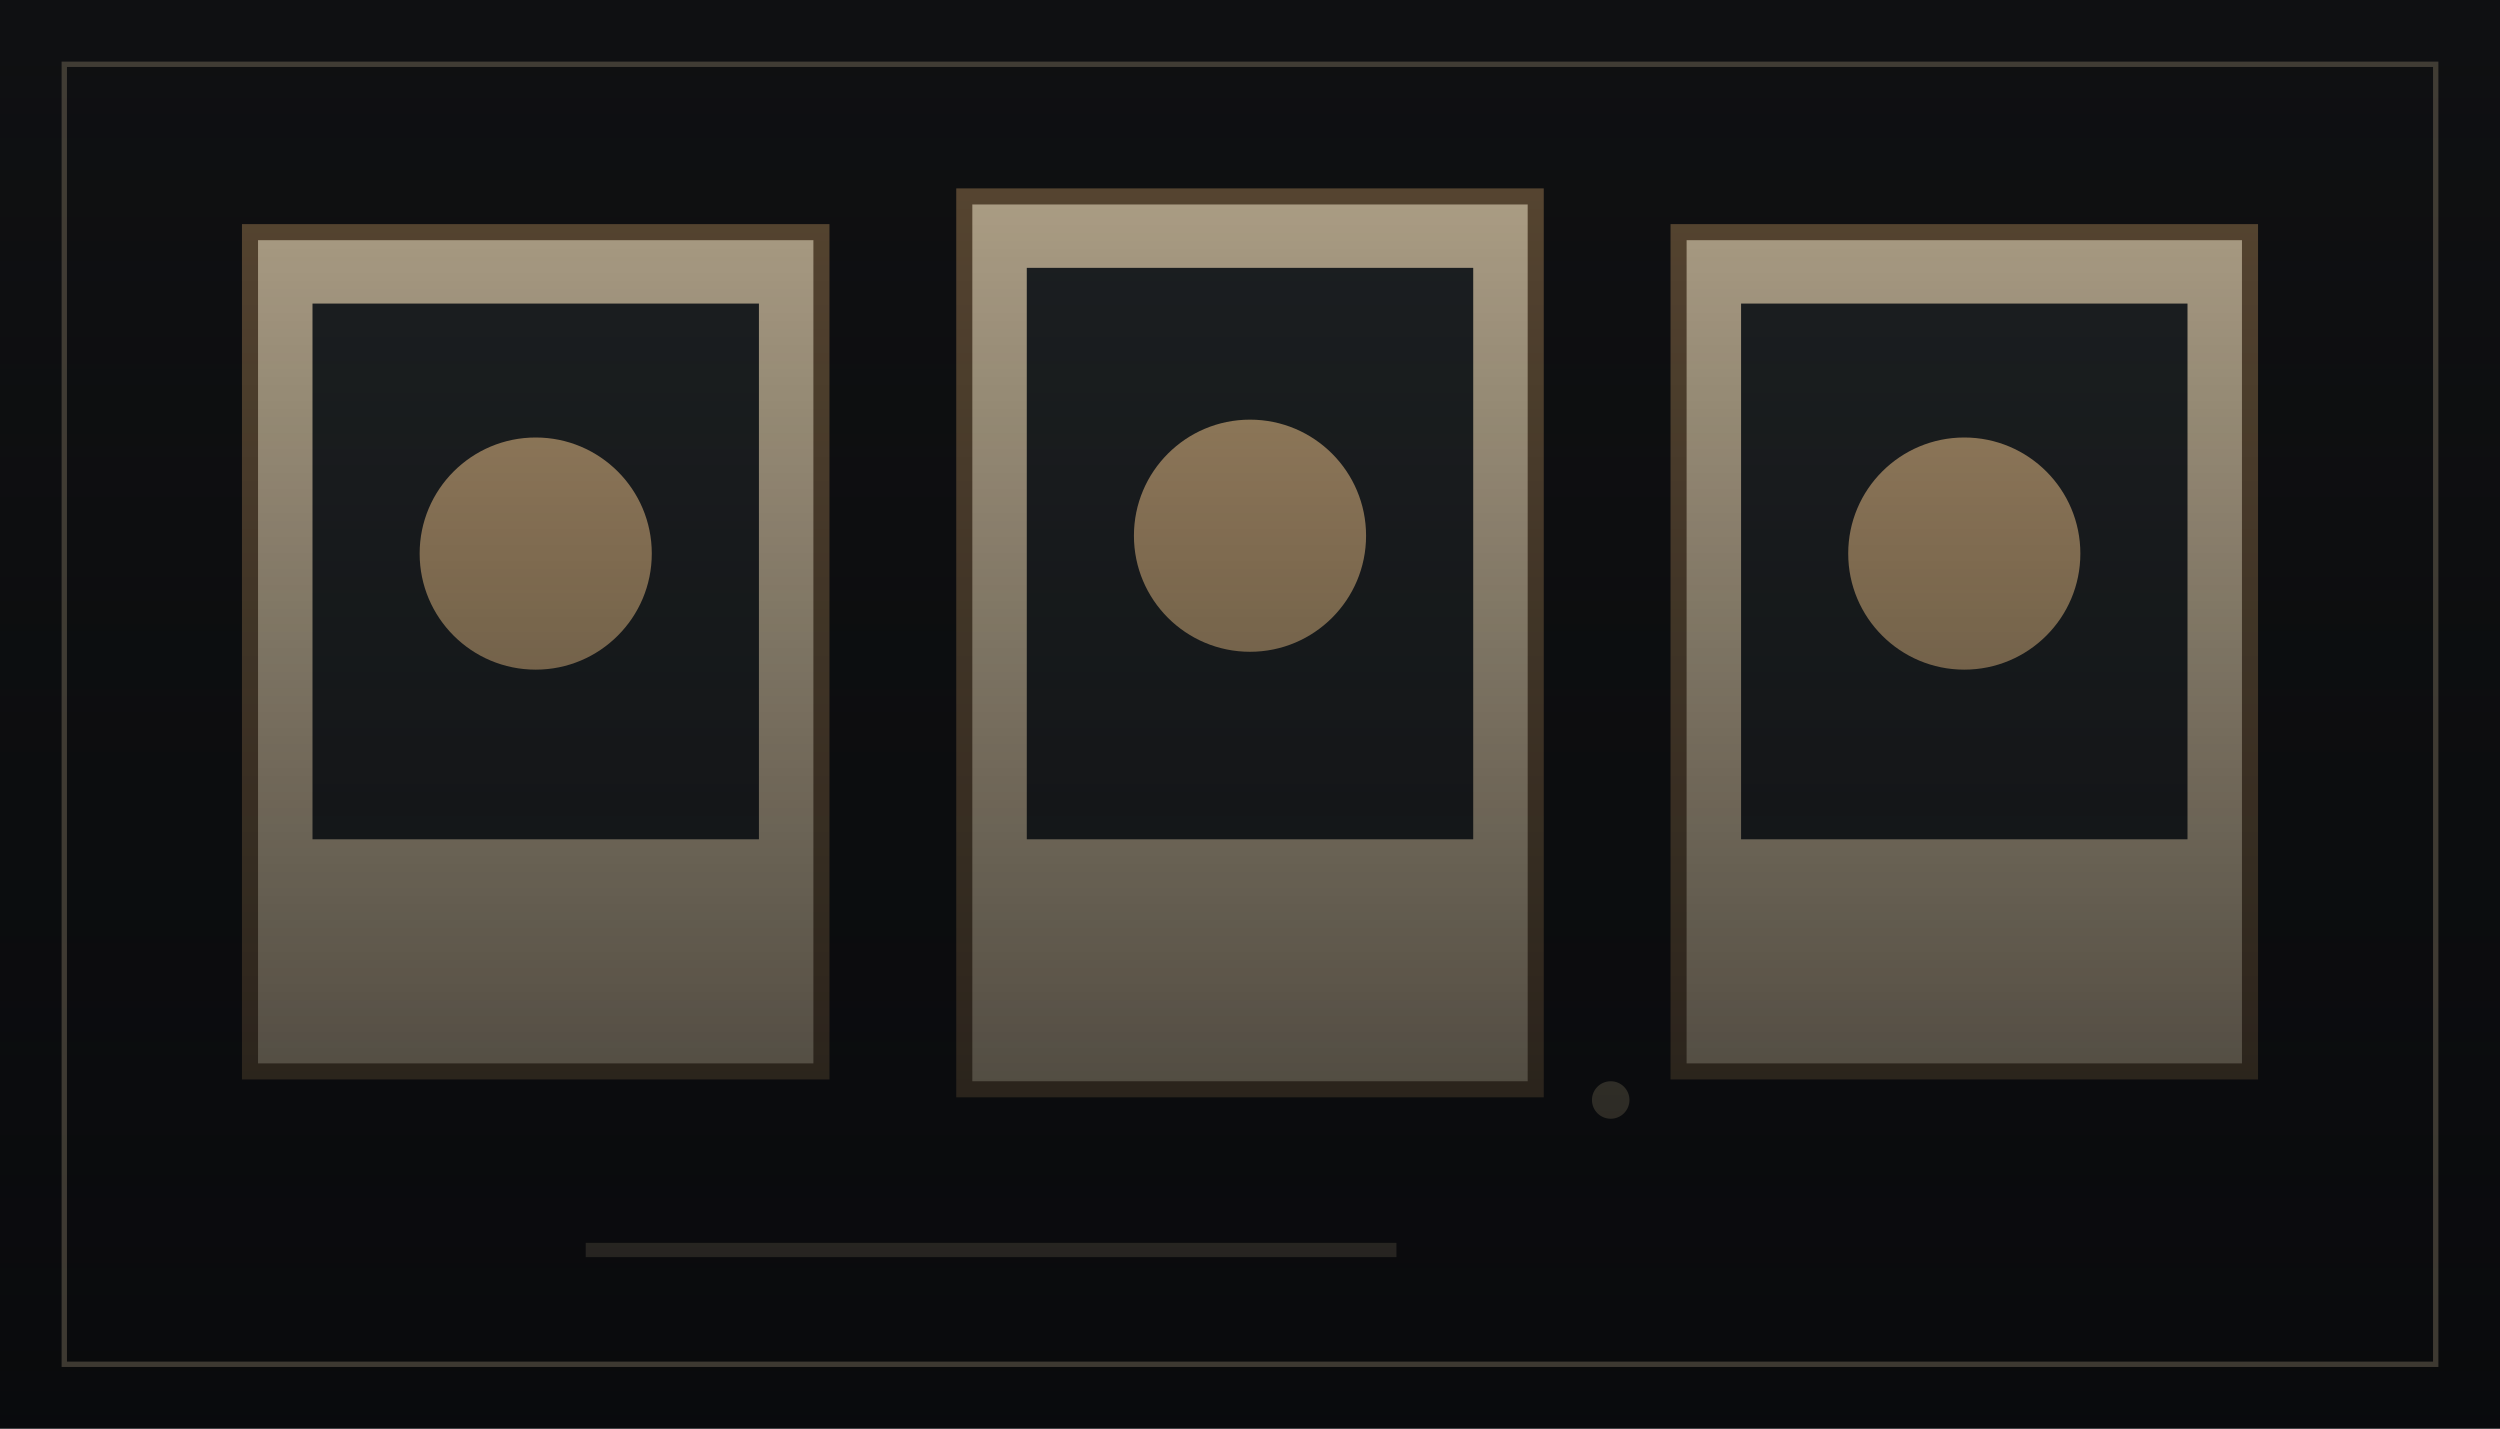
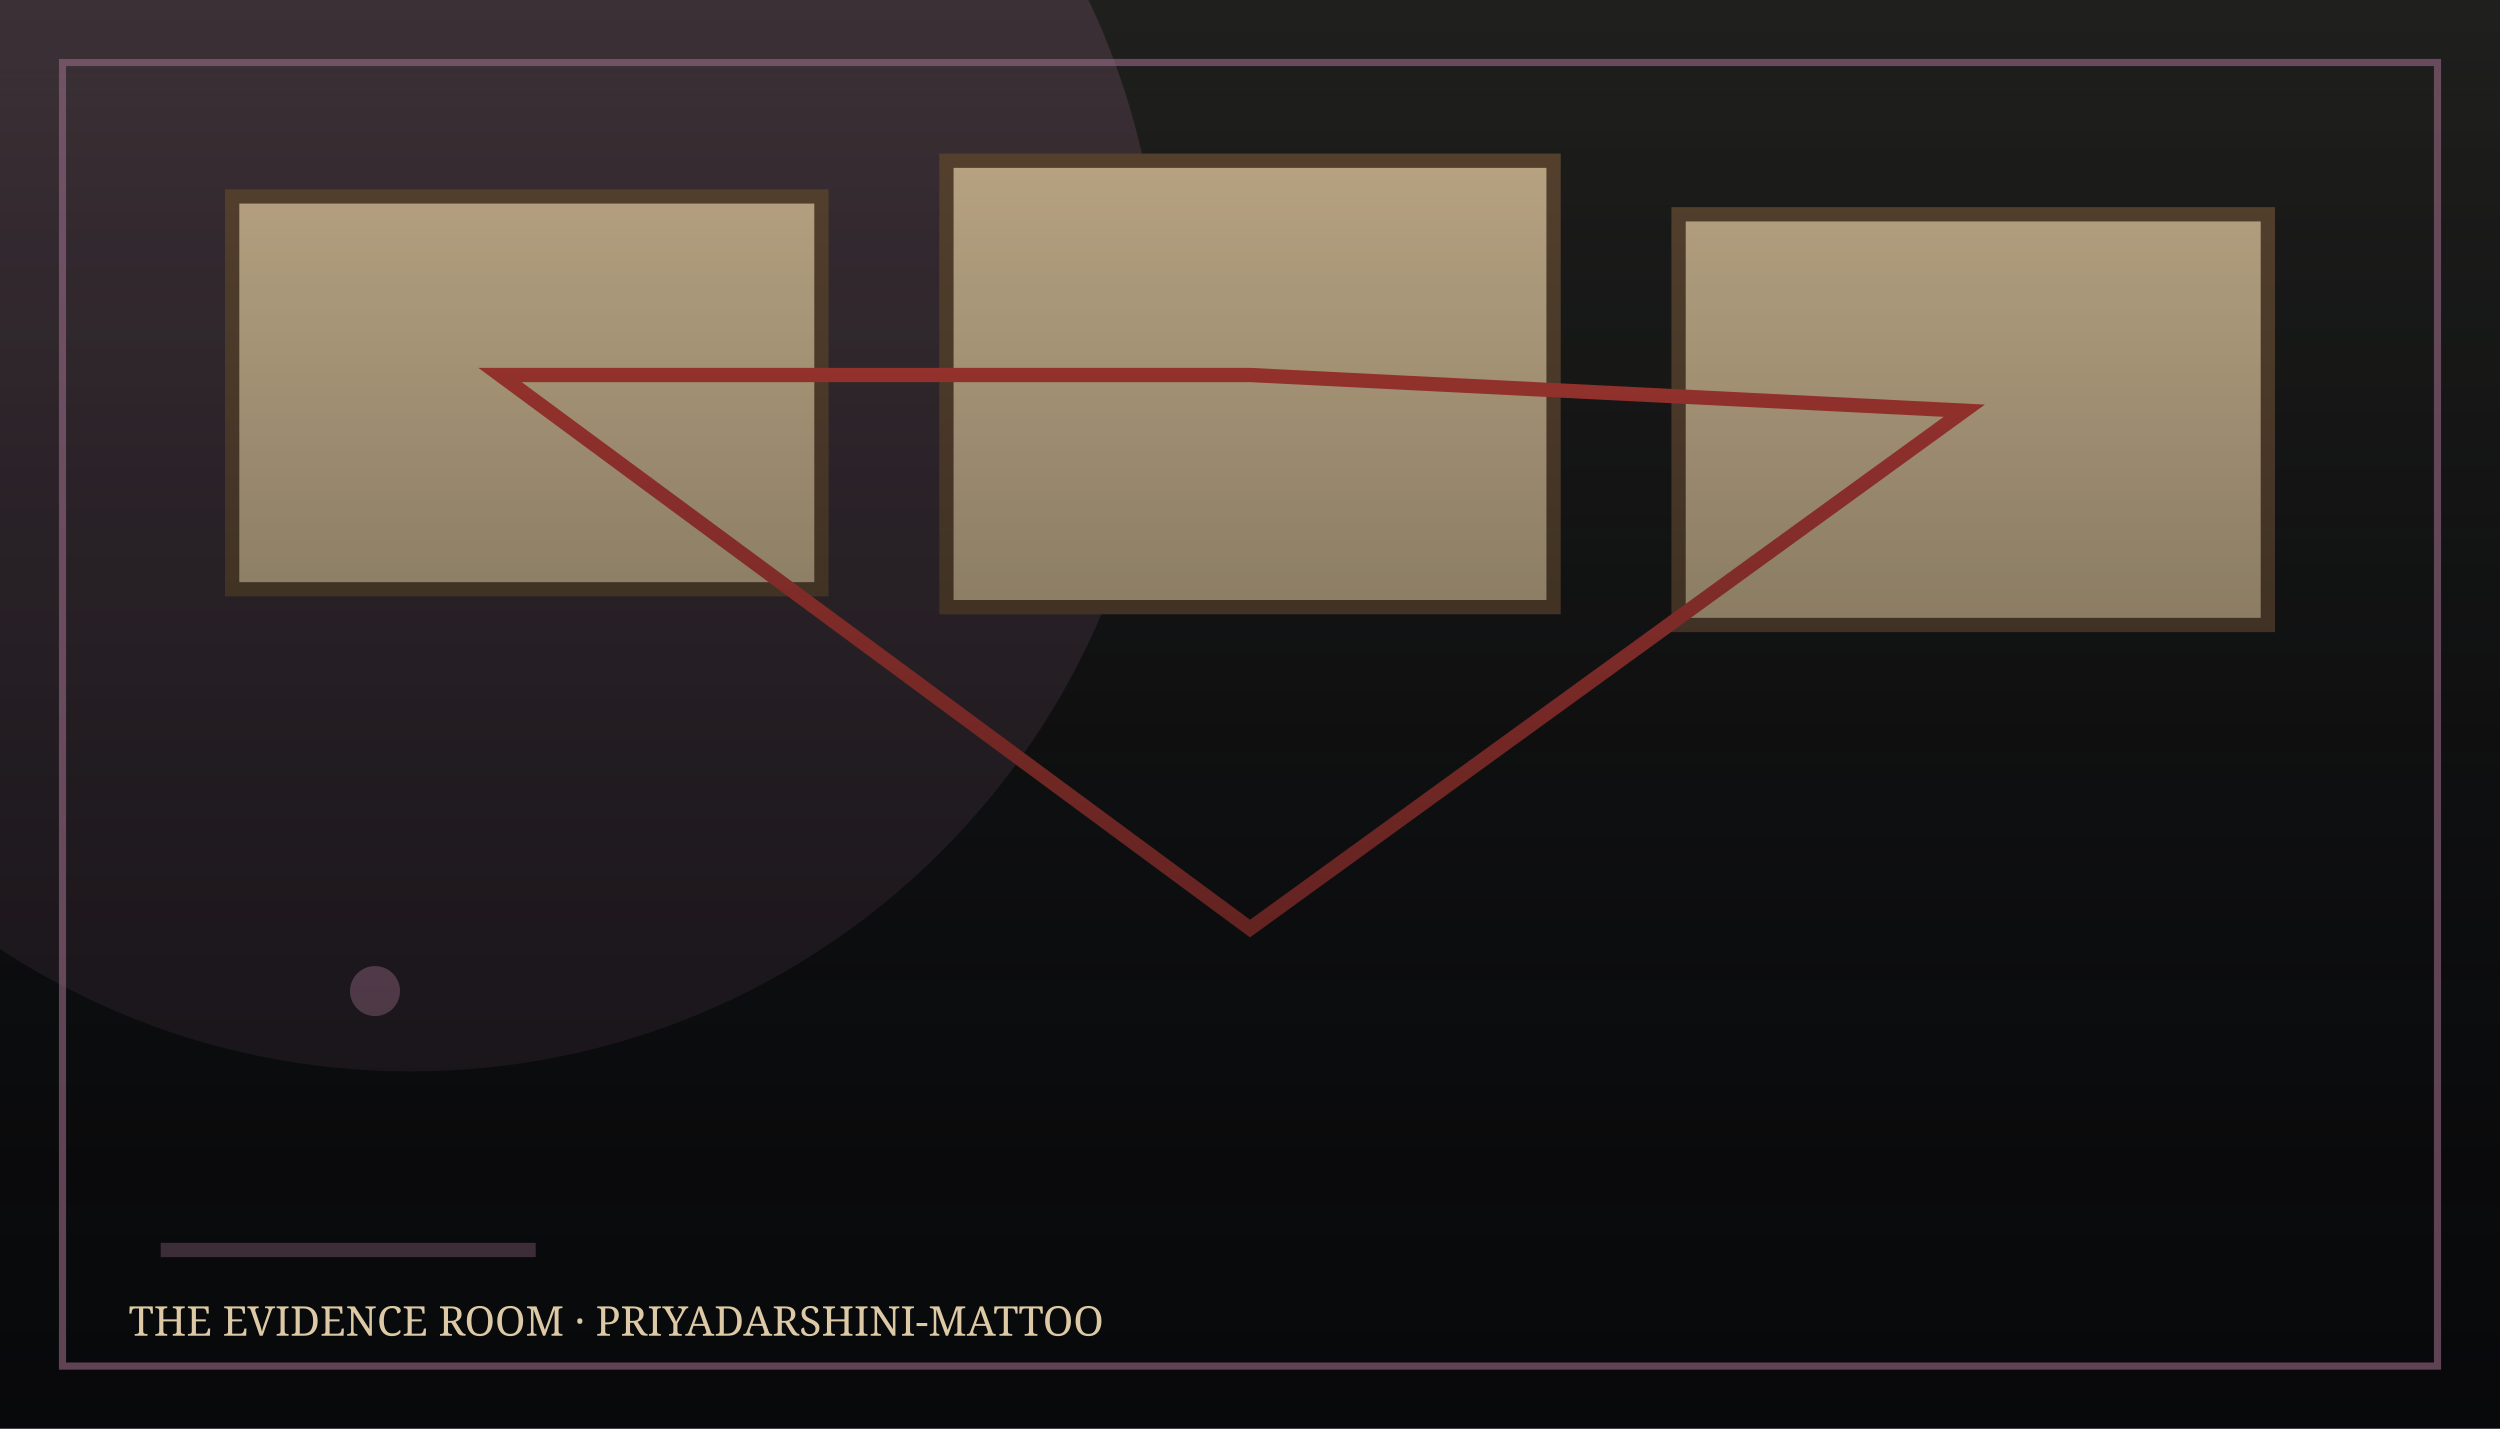
<svg xmlns="http://www.w3.org/2000/svg" viewBox="0 0 1400 800">
  <defs>
+     <linearGradient id="bg" x2="0" y2="1">
+       <stop stop-color="#20201e" />
+       <stop offset="1" stop-color="#08090b" />
+     </linearGradient>
    <linearGradient id="shade" x2="0" y2="1">
-       <stop stop-color="#08090b" stop-opacity=".1" />
-       <stop offset="1" stop-color="#08090b" stop-opacity=".8" />
+       <stop stop-color="#08090b" stop-opacity=".02" />
+       <stop offset="1" stop-color="#08090b" stop-opacity=".72" />
    </linearGradient>
  </defs>
-   <rect width="1400" height="800" fill="#101113" />
-   <g fill="#d1c0a1" stroke="#675239" stroke-width="9">
-     <rect x="140" y="130" width="320" height="470" />
-     <rect x="540" y="110" width="320" height="500" />
-     <rect x="940" y="130" width="320" height="470" />
+   <rect width="1400" height="800" fill="url(#bg)" />
+   <circle cx="230" cy="180" r="420" fill="#986a85" opacity=".24" />
+   <g fill="#c9b38e" stroke="#5b4530" stroke-width="8">
+     <rect x="130" y="110" width="330" height="220" />
+     <rect x="530" y="90" width="340" height="250" />
+     <rect x="940" y="120" width="330" height="230" />
  </g>
-   <g fill="#202426">
-     <rect x="175" y="170" width="250" height="300" />
-     <rect x="575" y="150" width="250" height="320" />
-     <rect x="975" y="170" width="250" height="300" />
-   </g>
-   <g fill="#c5a579">
-     <circle cx="300" cy="310" r="65" />
-     <circle cx="700" cy="300" r="65" />
-     <circle cx="1100" cy="310" r="65" />
-   </g>
-   <g opacity=".9" stroke="#7d735d" fill="#7d735d">
-     <path d="M328 700h454" stroke-width="8" />
-     <circle cx="902" cy="616" r="10" />
+   <path d="M280 210L700 210L1100 230L700 520Z" stroke="#b53b35" stroke-width="8" fill="none" />
+   <g fill="#986a85">
+     <circle cx="210" cy="555" r="14" />
+     <path d="M90 700h210" stroke="#986a85" stroke-width="8" />
  </g>
  <rect width="1400" height="800" fill="url(#shade)" />
-   <rect x="36" y="36" width="1328" height="728" fill="none" stroke="#7d735d" stroke-opacity=".45" stroke-width="3" />
+   <rect x="35" y="35" width="1330" height="730" fill="none" stroke="#986a85" stroke-opacity=".6" stroke-width="4" />
+   <text x="72" y="748" fill="#ddc9a5" font-family="Georgia,serif" font-size="23">THE EVIDENCE ROOM · PRIYADARSHINI-MATTOO</text>
</svg>
